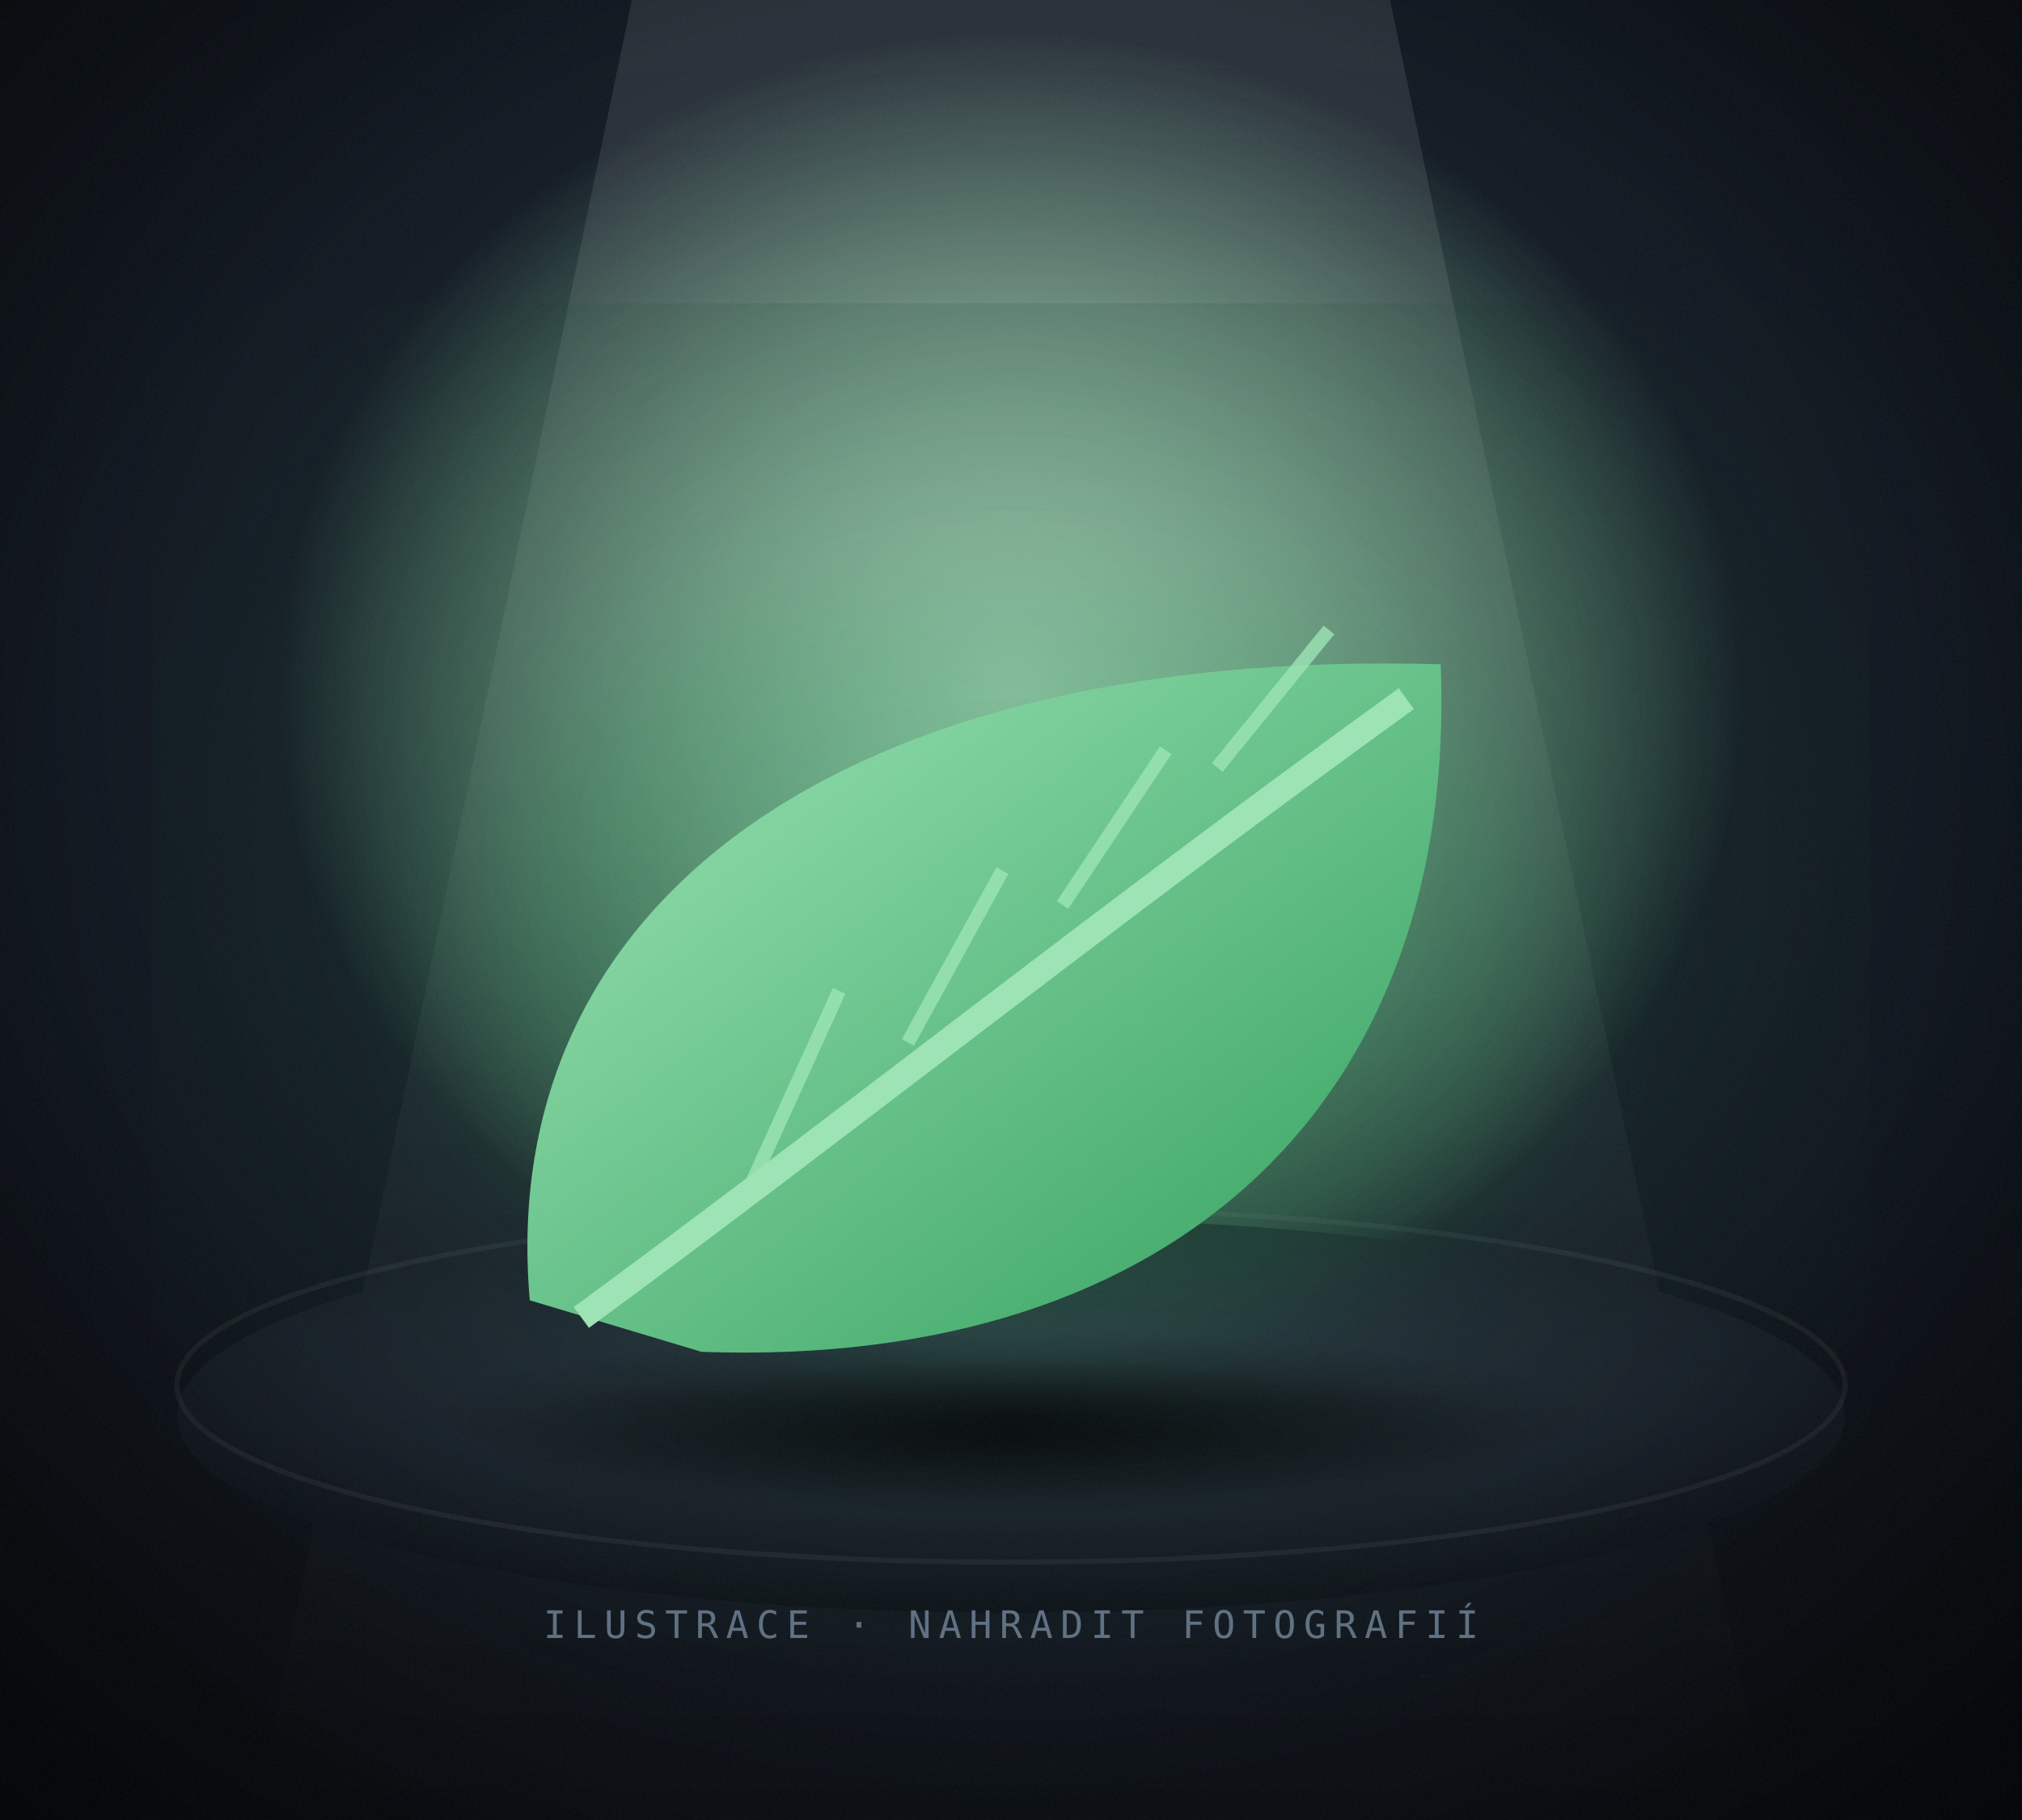
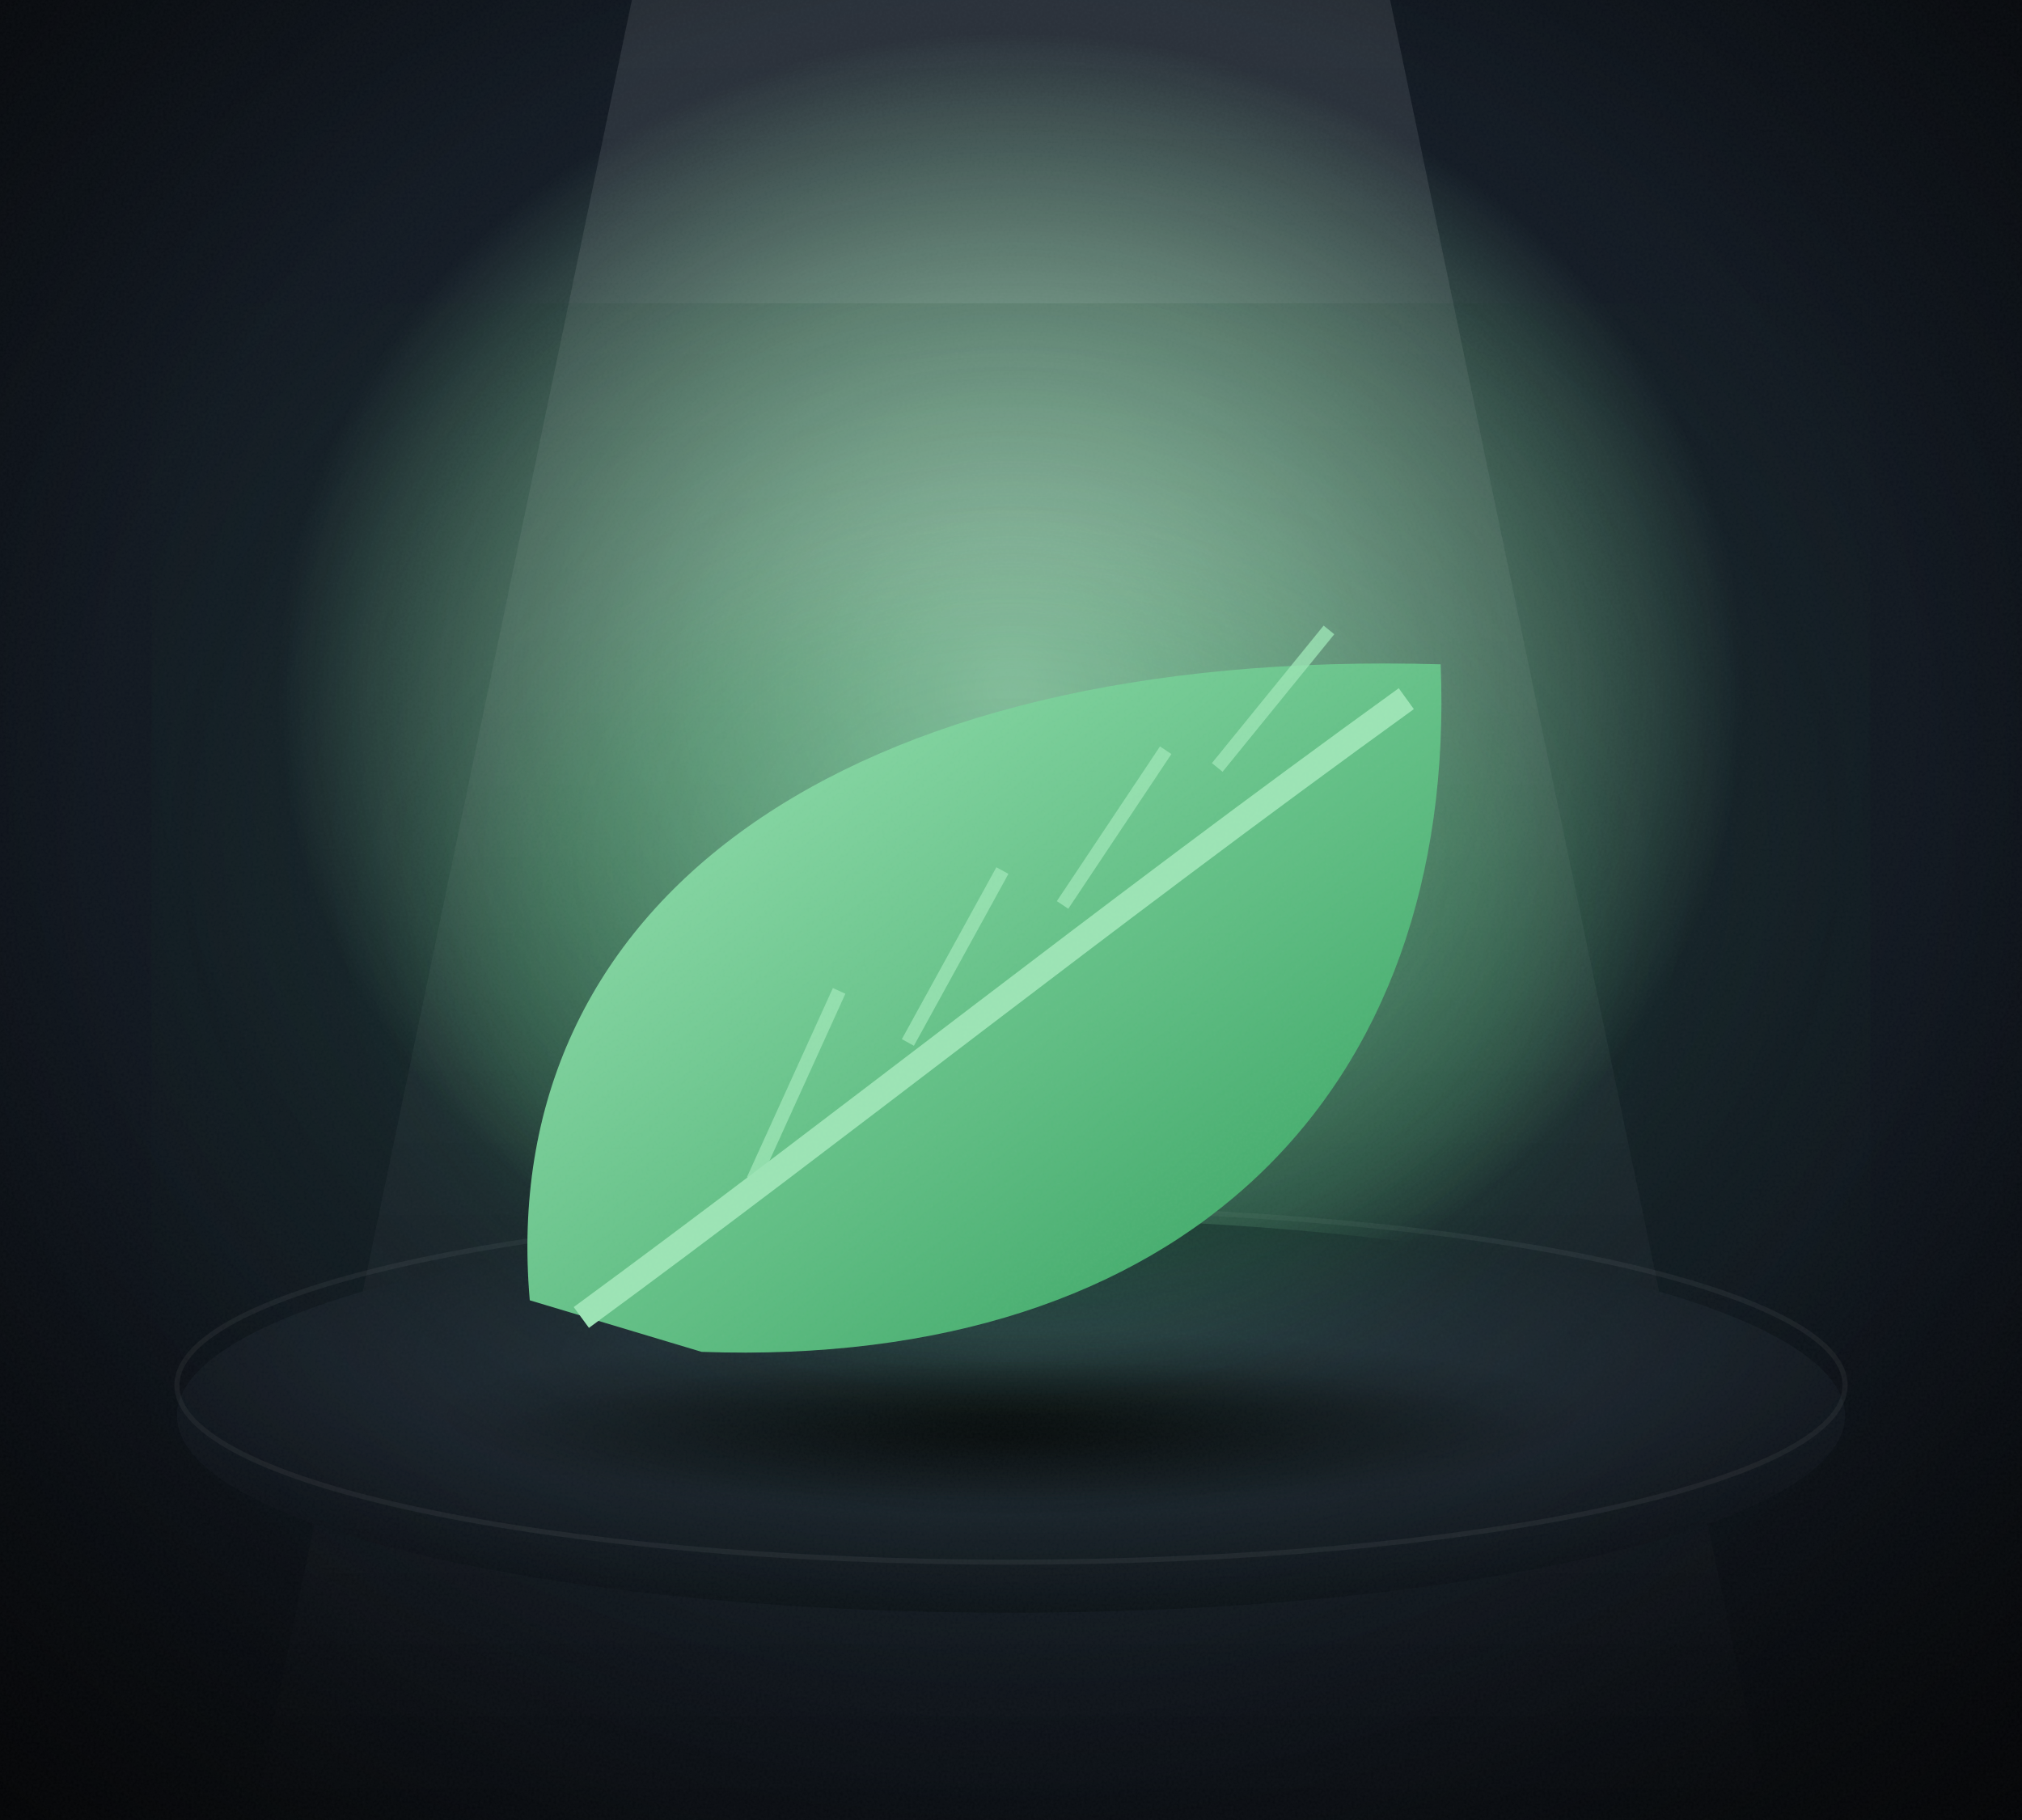
<svg xmlns="http://www.w3.org/2000/svg" viewBox="0 0 800 720" width="800" height="720">
  <defs>
    <radialGradient id="bg-spinach" cx="50%" cy="38%" r="80%">
      <stop offset="0%" stop-color="#2f9e5b" stop-opacity="0.28" />
      <stop offset="45%" stop-color="#121a24" />
      <stop offset="100%" stop-color="#06080b" />
    </radialGradient>
    <linearGradient id="beam-spinach" x1="0" y1="0" x2="0" y2="1">
      <stop offset="0%" stop-color="#ffffff" stop-opacity="0.10" />
      <stop offset="100%" stop-color="#ffffff" stop-opacity="0" />
    </linearGradient>
    <radialGradient id="slab-spinach" cx="50%" cy="35%" r="65%">
      <stop offset="0%" stop-color="#2a3644" />
      <stop offset="70%" stop-color="#151c25" />
      <stop offset="100%" stop-color="#0c1117" />
    </radialGradient>
    <radialGradient id="shadow-spinach" cx="50%" cy="50%" r="50%">
      <stop offset="0%" stop-color="#000" stop-opacity="0.65" />
      <stop offset="100%" stop-color="#000" stop-opacity="0" />
    </radialGradient>
    <radialGradient id="vig-spinach" cx="50%" cy="45%" r="75%">
      <stop offset="60%" stop-color="#000" stop-opacity="0" />
      <stop offset="100%" stop-color="#000" stop-opacity="0.55" />
    </radialGradient>
    <filter id="grain-spinach">
      <feTurbulence type="fractalNoise" baseFrequency="0.9" numOctaves="2" stitchTiles="stitch" />
      <feColorMatrix values="0 0 0 0 1  0 0 0 0 1  0 0 0 0 1  0 0 0 0.05 0" />
    </filter>
    <filter id="soft-spinach" x="-20%" y="-20%" width="140%" height="140%">
      <feGaussianBlur stdDeviation="22" />
    </filter>
  </defs>
  <rect width="800" height="720" fill="url(#bg-spinach)" />
  <path d="M250,0 L550,0 L700,720 L100,720 Z" fill="url(#beam-spinach)" />
  <ellipse cx="400" cy="560" rx="330" ry="78" fill="url(#slab-spinach)" />
  <ellipse cx="400" cy="548" rx="330" ry="70" fill="none" stroke="#ffffff" stroke-opacity="0.06" stroke-width="2" />
  <ellipse cx="400" cy="560" rx="230" ry="34" fill="url(#shadow-spinach)" />
  <ellipse cx="400" cy="380" rx="220" ry="150" fill="#2f9e5b" opacity="0.18" filter="url(#soft-spinach)" />
  <svg x="60" y="120" width="680" height="544" viewBox="0 0 200 160" class="" aria-hidden="true">
    <defs>
      <radialGradient id="gleaf2f9e5bbg" cx="50%" cy="40%" r="70%">
        <stop offset="0%" stop-color="#2f9e5b" stop-opacity="0.35" />
        <stop offset="100%" stop-color="#0a0d12" stop-opacity="0" />
      </radialGradient>
      <linearGradient id="gleaf2f9e5b" x1="0" y1="0" x2="1" y2="1">
        <stop offset="0%" stop-color="#9be3b4" />
        <stop offset="100%" stop-color="#2f9e5b" />
      </linearGradient>
      <radialGradient id="gleaf2f9e5bsh" cx="50%" cy="50%" r="50%">
        <stop offset="0%" stop-color="#000" stop-opacity="0.55" />
        <stop offset="100%" stop-color="#000" stop-opacity="0" />
      </radialGradient>
    </defs>
    <rect width="200" height="160" fill="url(#gleaf2f9e5bbg)" />
    <ellipse cx="100" cy="132" rx="62" ry="9" fill="url(#gleaf2f9e5bsh)" />
    <g>
      <path d="M44,116 C40,70 80,40 150,42 C152,92 120,124 64,122 Z" fill="url(#gleaf2f9e5b)" />
      <path d="M50,118 C80,96 110,72 146,46" stroke="#9be3b4" stroke-width="3" fill="none" />
      <path d="M70,102 l10,-22" stroke="#9be3b4" stroke-width="1.6" opacity="0.8" />
      <path d="M88,86 l11,-20" stroke="#9be3b4" stroke-width="1.6" opacity="0.8" />
      <path d="M106,70 l12,-18" stroke="#9be3b4" stroke-width="1.6" opacity="0.8" />
      <path d="M124,54 l13,-16" stroke="#9be3b4" stroke-width="1.6" opacity="0.8" />
    </g>
  </svg>
  <rect width="800" height="720" fill="url(#vig-spinach)" />
  <rect width="800" height="720" filter="url(#grain-spinach)" opacity="0.6" />
-   <text x="400" y="648" text-anchor="middle" font-family="ui-monospace, Menlo, monospace" font-size="15" letter-spacing="3" fill="#5f7183">ILUSTRACE · NAHRADIT FOTOGRAFIÍ</text>
</svg>
